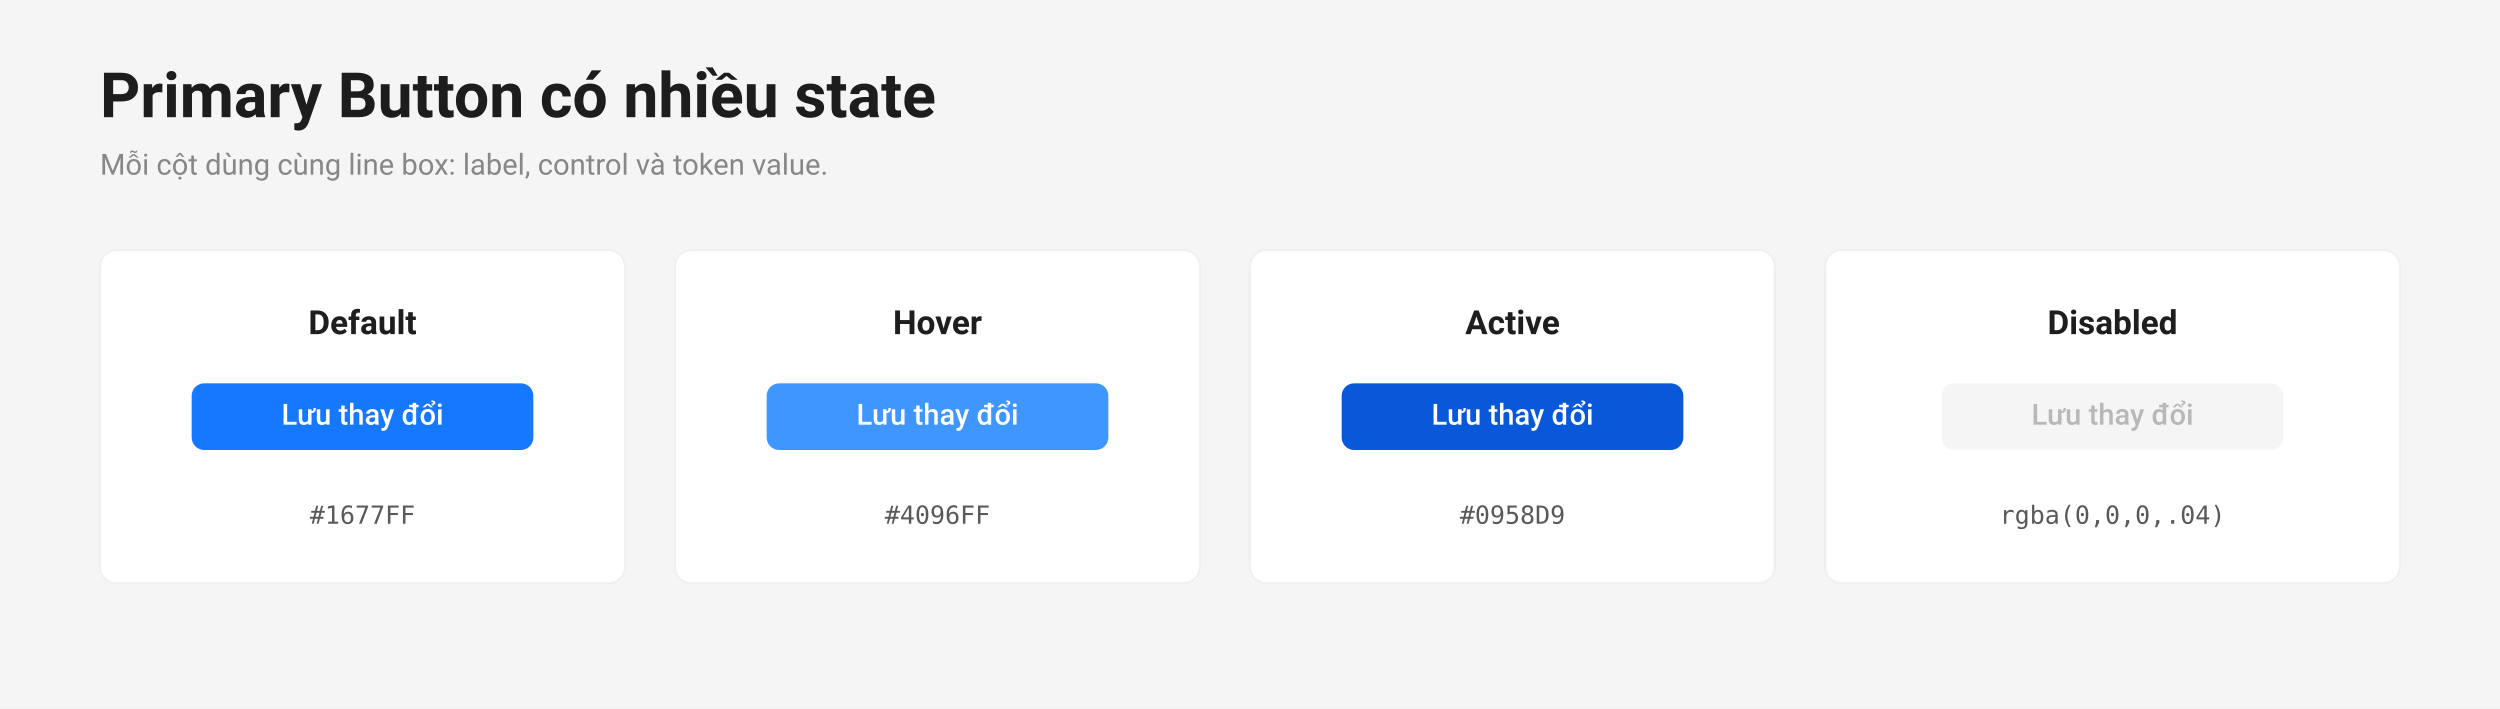
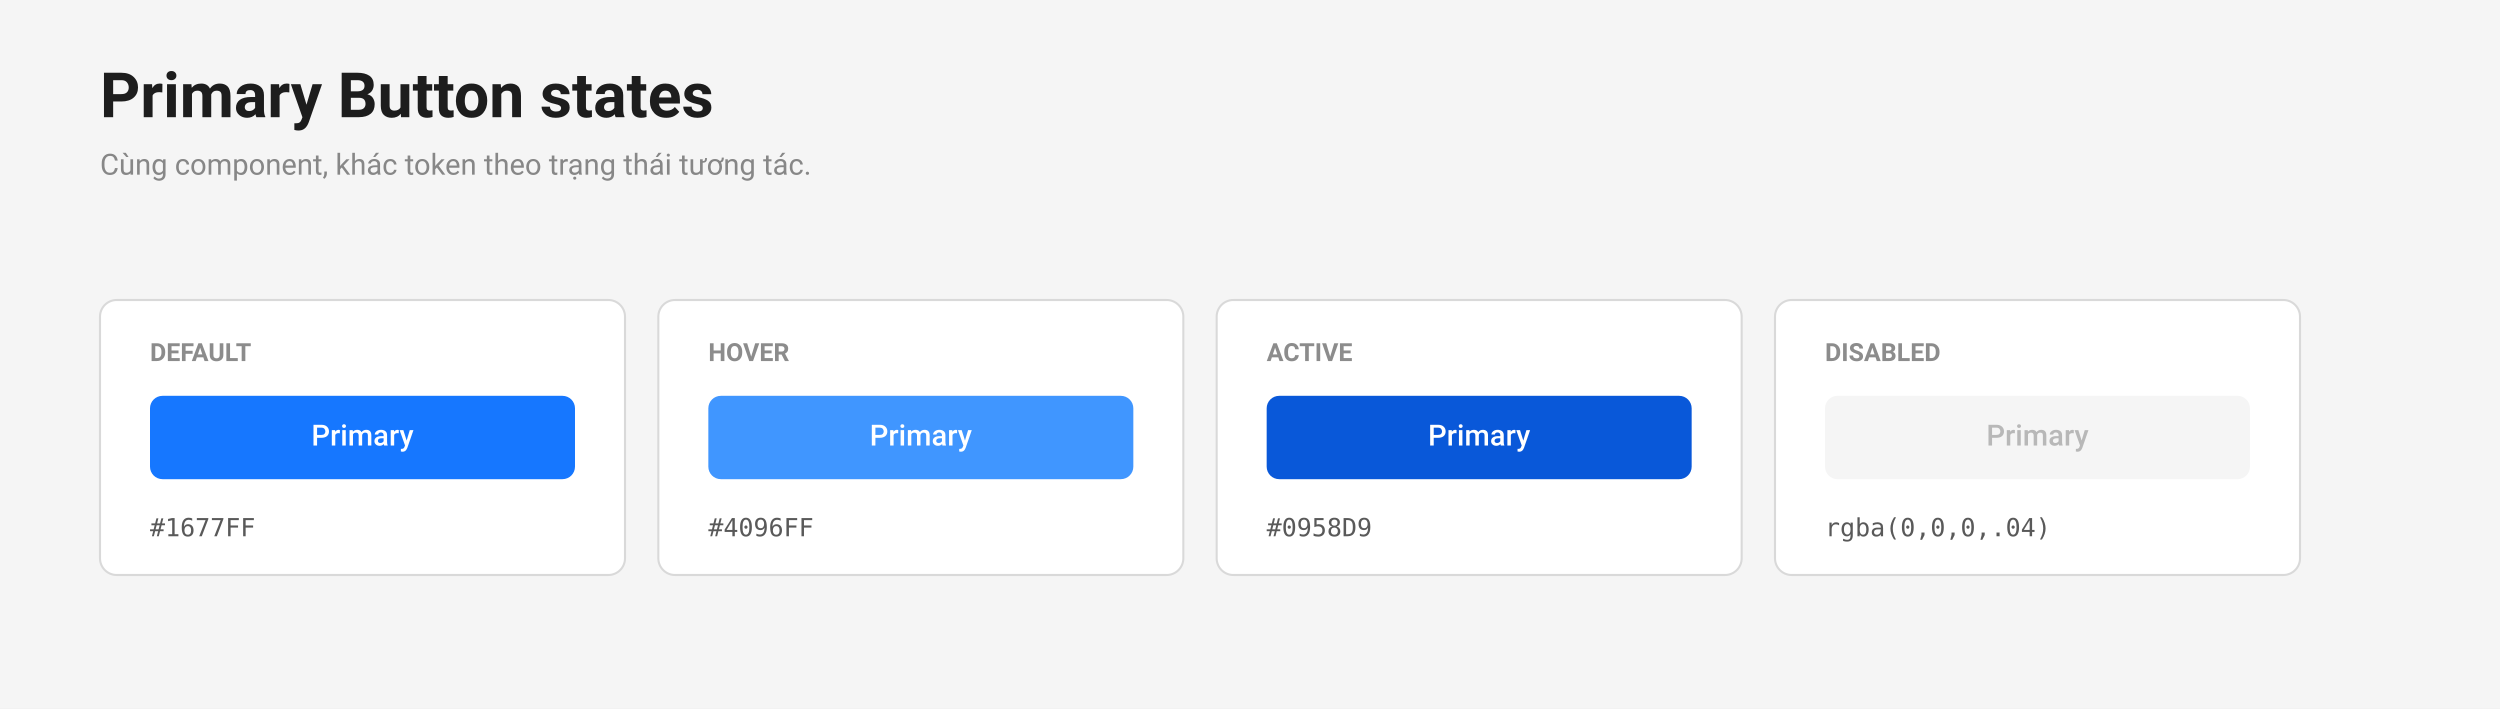
<svg xmlns="http://www.w3.org/2000/svg" width="1200" height="340" viewBox="0 0 1200 340" role="img" aria-labelledby="t d">
-   <style>text{font-family:-apple-system,BlinkMacSystemFont,'Segoe UI',Roboto,'Helvetica Neue',Arial,'Noto Sans',sans-serif;dominant-baseline:middle}.h{font-size:30px;font-weight:600;fill:rgba(0,0,0,.88)}.sub{font-size:14px;fill:rgba(0,0,0,.45)}.title{font-size:16px;font-weight:600;fill:rgba(0,0,0,.88)}.mono{font-family:ui-monospace,SFMono-Regular,Menlo,Monaco,Consolas,monospace;font-size:12px;fill:rgba(0,0,0,.65)}</style>
+   <style>text{font-family:-apple-system,BlinkMacSystemFont,'Segoe UI',Roboto,'Helvetica Neue',Arial,'Noto Sans',sans-serif;dominant-baseline:middle}.h{font-size:30px;font-weight:600;fill:rgba(0,0,0,.88)}.sub{font-size:14px;fill:rgba(0,0,0,.45)}.ey{font-size:12px;font-weight:600;fill:rgba(0,0,0,.45)}.mono{font-family:ui-monospace,SFMono-Regular,Menlo,Monaco,Consolas,monospace;font-size:12px;fill:rgba(0,0,0,.65)}</style>
  <rect width="1200" height="340" fill="#f5f5f5" />
-   <text class="h" x="48" y="48">Primary Button có nhiều state</text>
-   <text class="sub" x="48" y="80">Mỗi cột dùng cùng line box: label, control và token value.</text>
+   <text class="h" x="48" y="48">Primary Button states</text>
+   <text class="sub" x="48" y="80">Cùng component, khác token theo trạng thái tương tác.</text>
  <g>
-     <rect x="48" y="120" width="252" height="160" rx="8" fill="#fff" stroke="#f0f0f0" />
-     <text class="title" text-anchor="middle" x="174" y="156">Default</text>
-     <rect x="92" y="184" width="164" height="32" rx="6" fill="#1677ff" />
-     <text text-anchor="middle" x="174" y="200" font-size="14" font-weight="500" fill="#fff">Lưu thay đổi</text>
-     <text class="mono" text-anchor="middle" x="174" y="248">#1677FF</text>
+     <rect x="48" y="144" width="252" height="132" rx="8" fill="#fff" stroke="#d9d9d9" />
+     <text class="ey" x="72" y="170">DEFAULT</text>
+     <rect x="72" y="190" width="204" height="40" rx="6" fill="#1677ff" />
+     <text text-anchor="middle" x="174" y="210" font-size="14" font-weight="500" fill="#fff">Primary</text>
+     <text class="mono" x="72" y="254">#1677FF</text>
  </g>
  <g>
-     <rect x="324" y="120" width="252" height="160" rx="8" fill="#fff" stroke="#f0f0f0" />
-     <text class="title" text-anchor="middle" x="450" y="156">Hover</text>
-     <rect x="368" y="184" width="164" height="32" rx="6" fill="#4096ff" />
-     <text text-anchor="middle" x="450" y="200" font-size="14" font-weight="500" fill="#fff">Lưu thay đổi</text>
-     <text class="mono" text-anchor="middle" x="450" y="248">#4096FF</text>
+     <rect x="316" y="144" width="252" height="132" rx="8" fill="#fff" stroke="#d9d9d9" />
+     <text class="ey" x="340" y="170">HOVER</text>
+     <rect x="340" y="190" width="204" height="40" rx="6" fill="#4096ff" />
+     <text text-anchor="middle" x="442" y="210" font-size="14" font-weight="500" fill="#fff">Primary</text>
+     <text class="mono" x="340" y="254">#4096FF</text>
  </g>
  <g>
-     <rect x="600" y="120" width="252" height="160" rx="8" fill="#fff" stroke="#f0f0f0" />
-     <text class="title" text-anchor="middle" x="726" y="156">Active</text>
-     <rect x="644" y="184" width="164" height="32" rx="6" fill="#0958d9" />
-     <text text-anchor="middle" x="726" y="200" font-size="14" font-weight="500" fill="#fff">Lưu thay đổi</text>
-     <text class="mono" text-anchor="middle" x="726" y="248">#0958D9</text>
+     <rect x="584" y="144" width="252" height="132" rx="8" fill="#fff" stroke="#d9d9d9" />
+     <text class="ey" x="608" y="170">ACTIVE</text>
+     <rect x="608" y="190" width="204" height="40" rx="6" fill="#0958d9" />
+     <text text-anchor="middle" x="710" y="210" font-size="14" font-weight="500" fill="#fff">Primary</text>
+     <text class="mono" x="608" y="254">#0958D9</text>
  </g>
  <g>
-     <rect x="876" y="120" width="276" height="160" rx="8" fill="#fff" stroke="#f0f0f0" />
-     <text class="title" text-anchor="middle" x="1014" y="156">Disabled</text>
-     <rect x="932" y="184" width="164" height="32" rx="6" fill="rgba(0,0,0,.04)" />
-     <text text-anchor="middle" x="1014" y="200" font-size="14" font-weight="500" fill="rgba(0,0,0,.25)">Lưu thay đổi</text>
-     <text class="mono" text-anchor="middle" x="1014" y="248">rgba(0,0,0,.04)</text>
+     <rect x="852" y="144" width="252" height="132" rx="8" fill="#fff" stroke="#d9d9d9" />
+     <text class="ey" x="876" y="170">DISABLED</text>
+     <rect x="876" y="190" width="204" height="40" rx="6" fill="rgba(0,0,0,.04)" />
+     <text text-anchor="middle" x="978" y="210" font-size="14" font-weight="500" fill="rgba(0,0,0,.25)">Primary</text>
+     <text class="mono" x="876" y="254">rgba(0,0,0,.04)</text>
  </g>
</svg>
